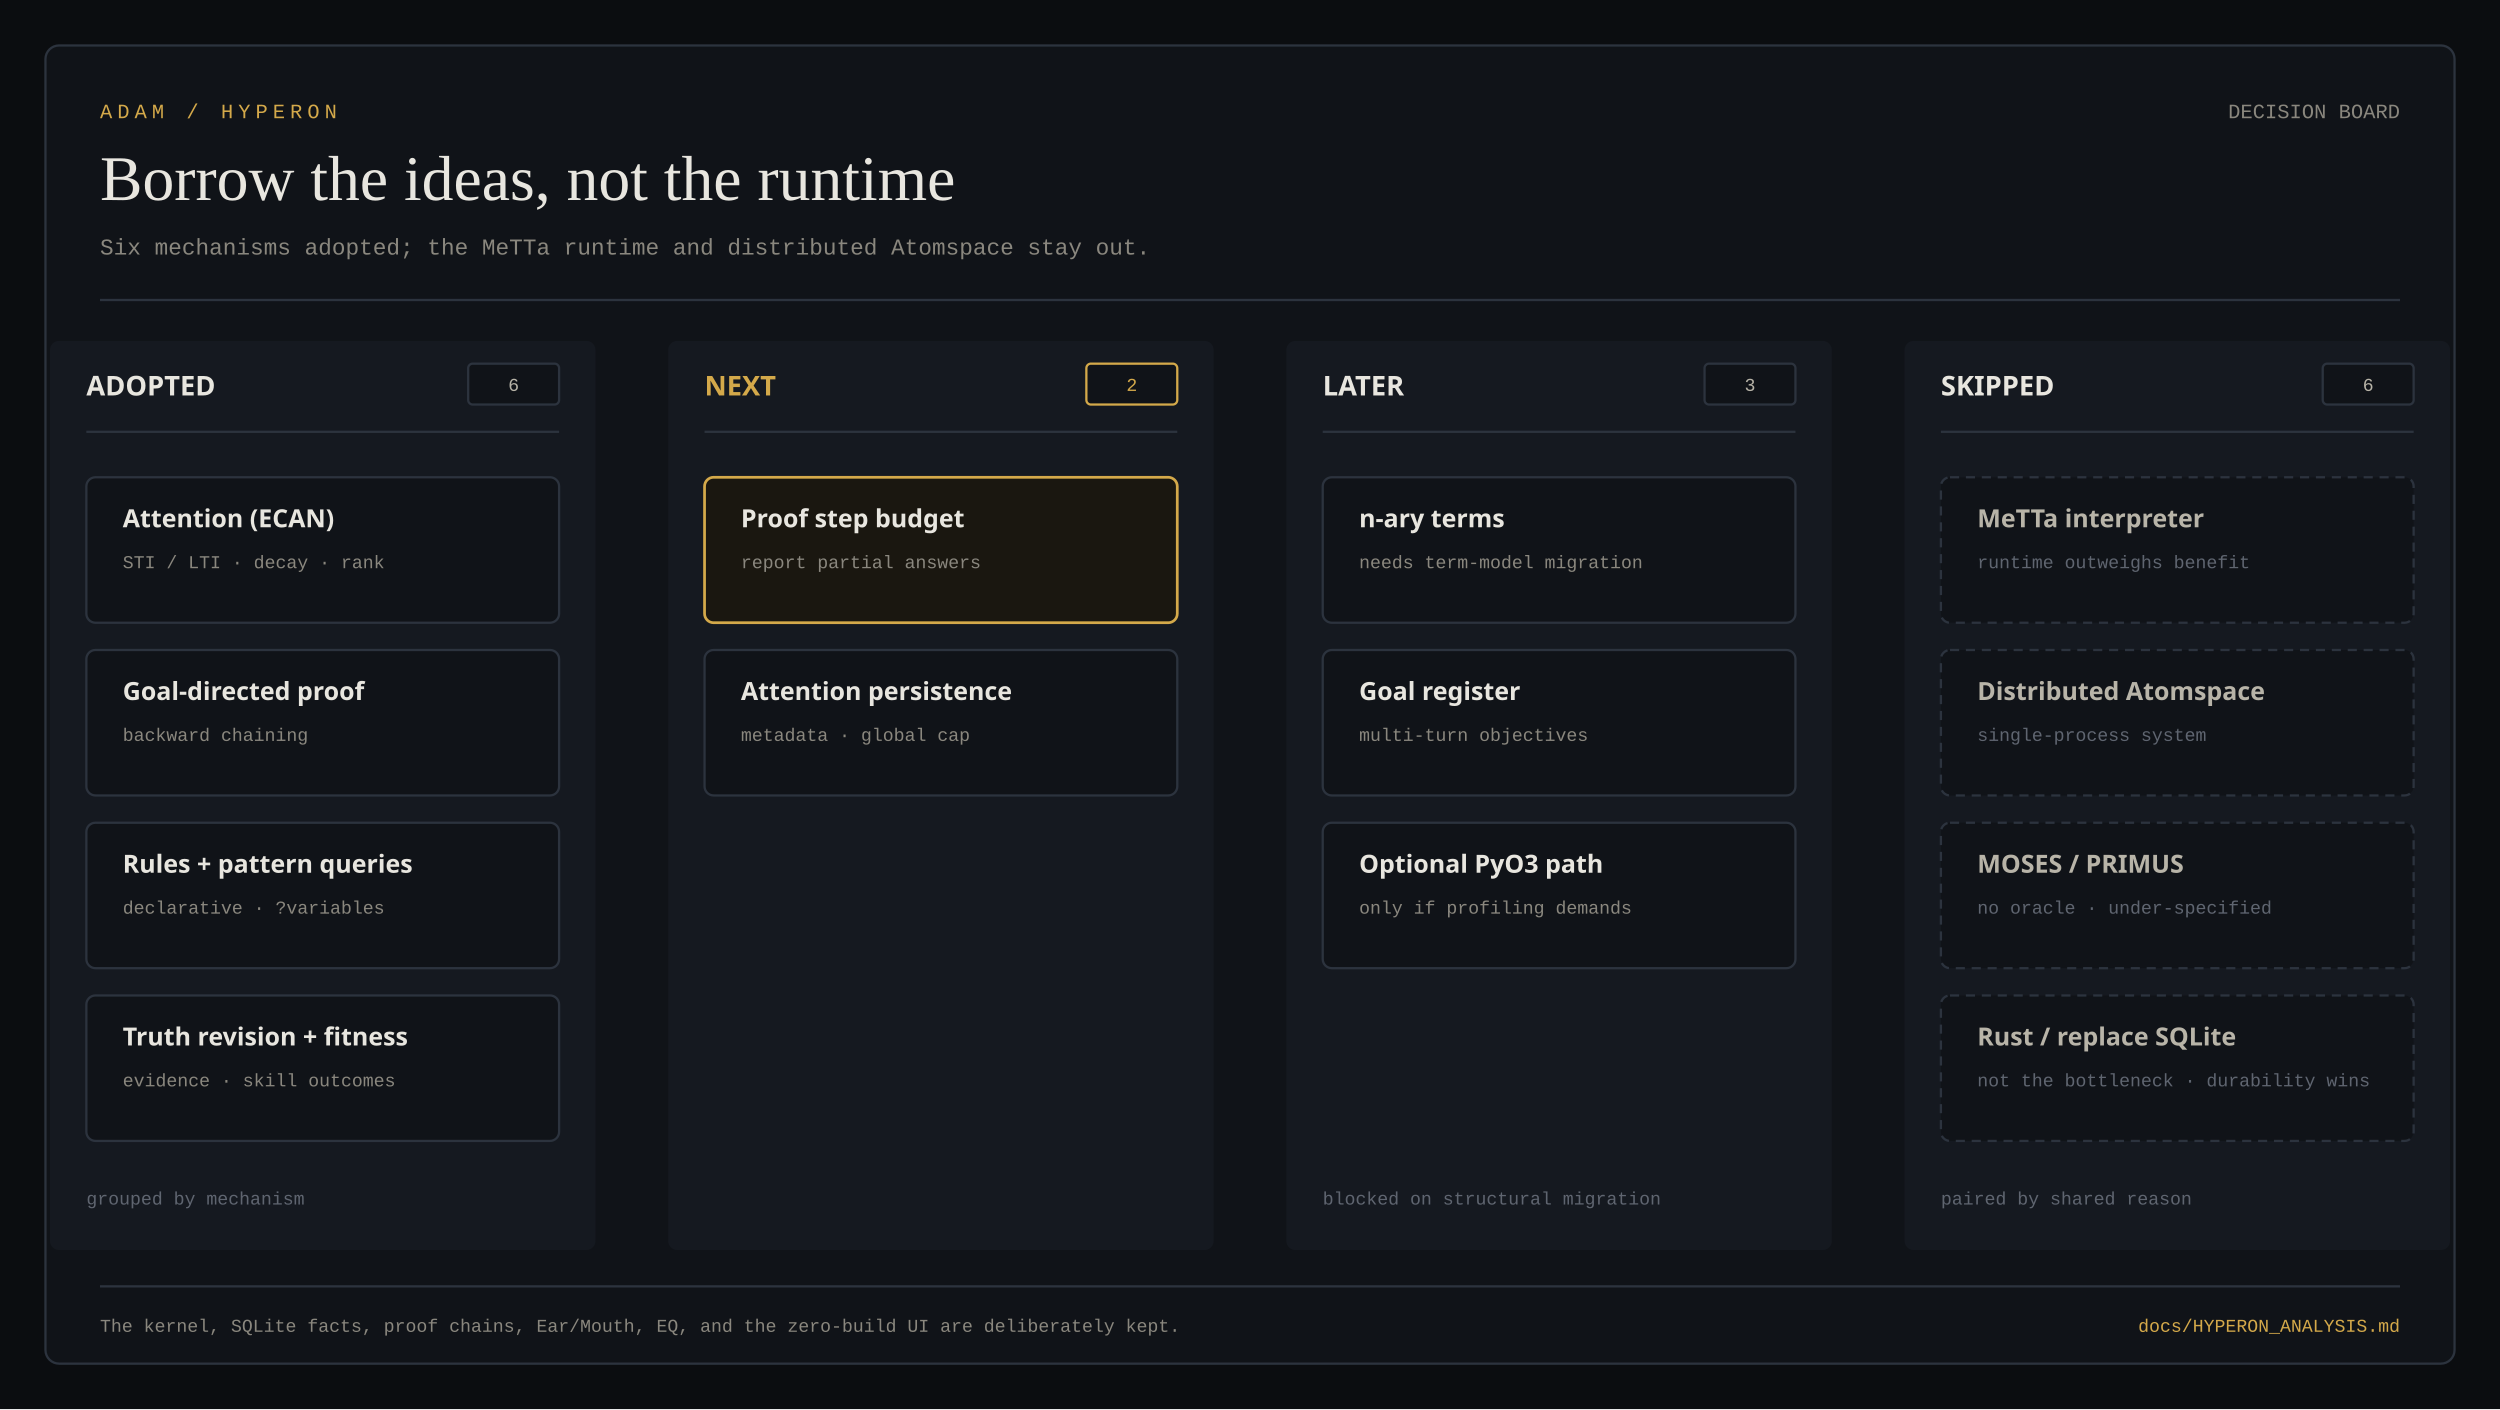
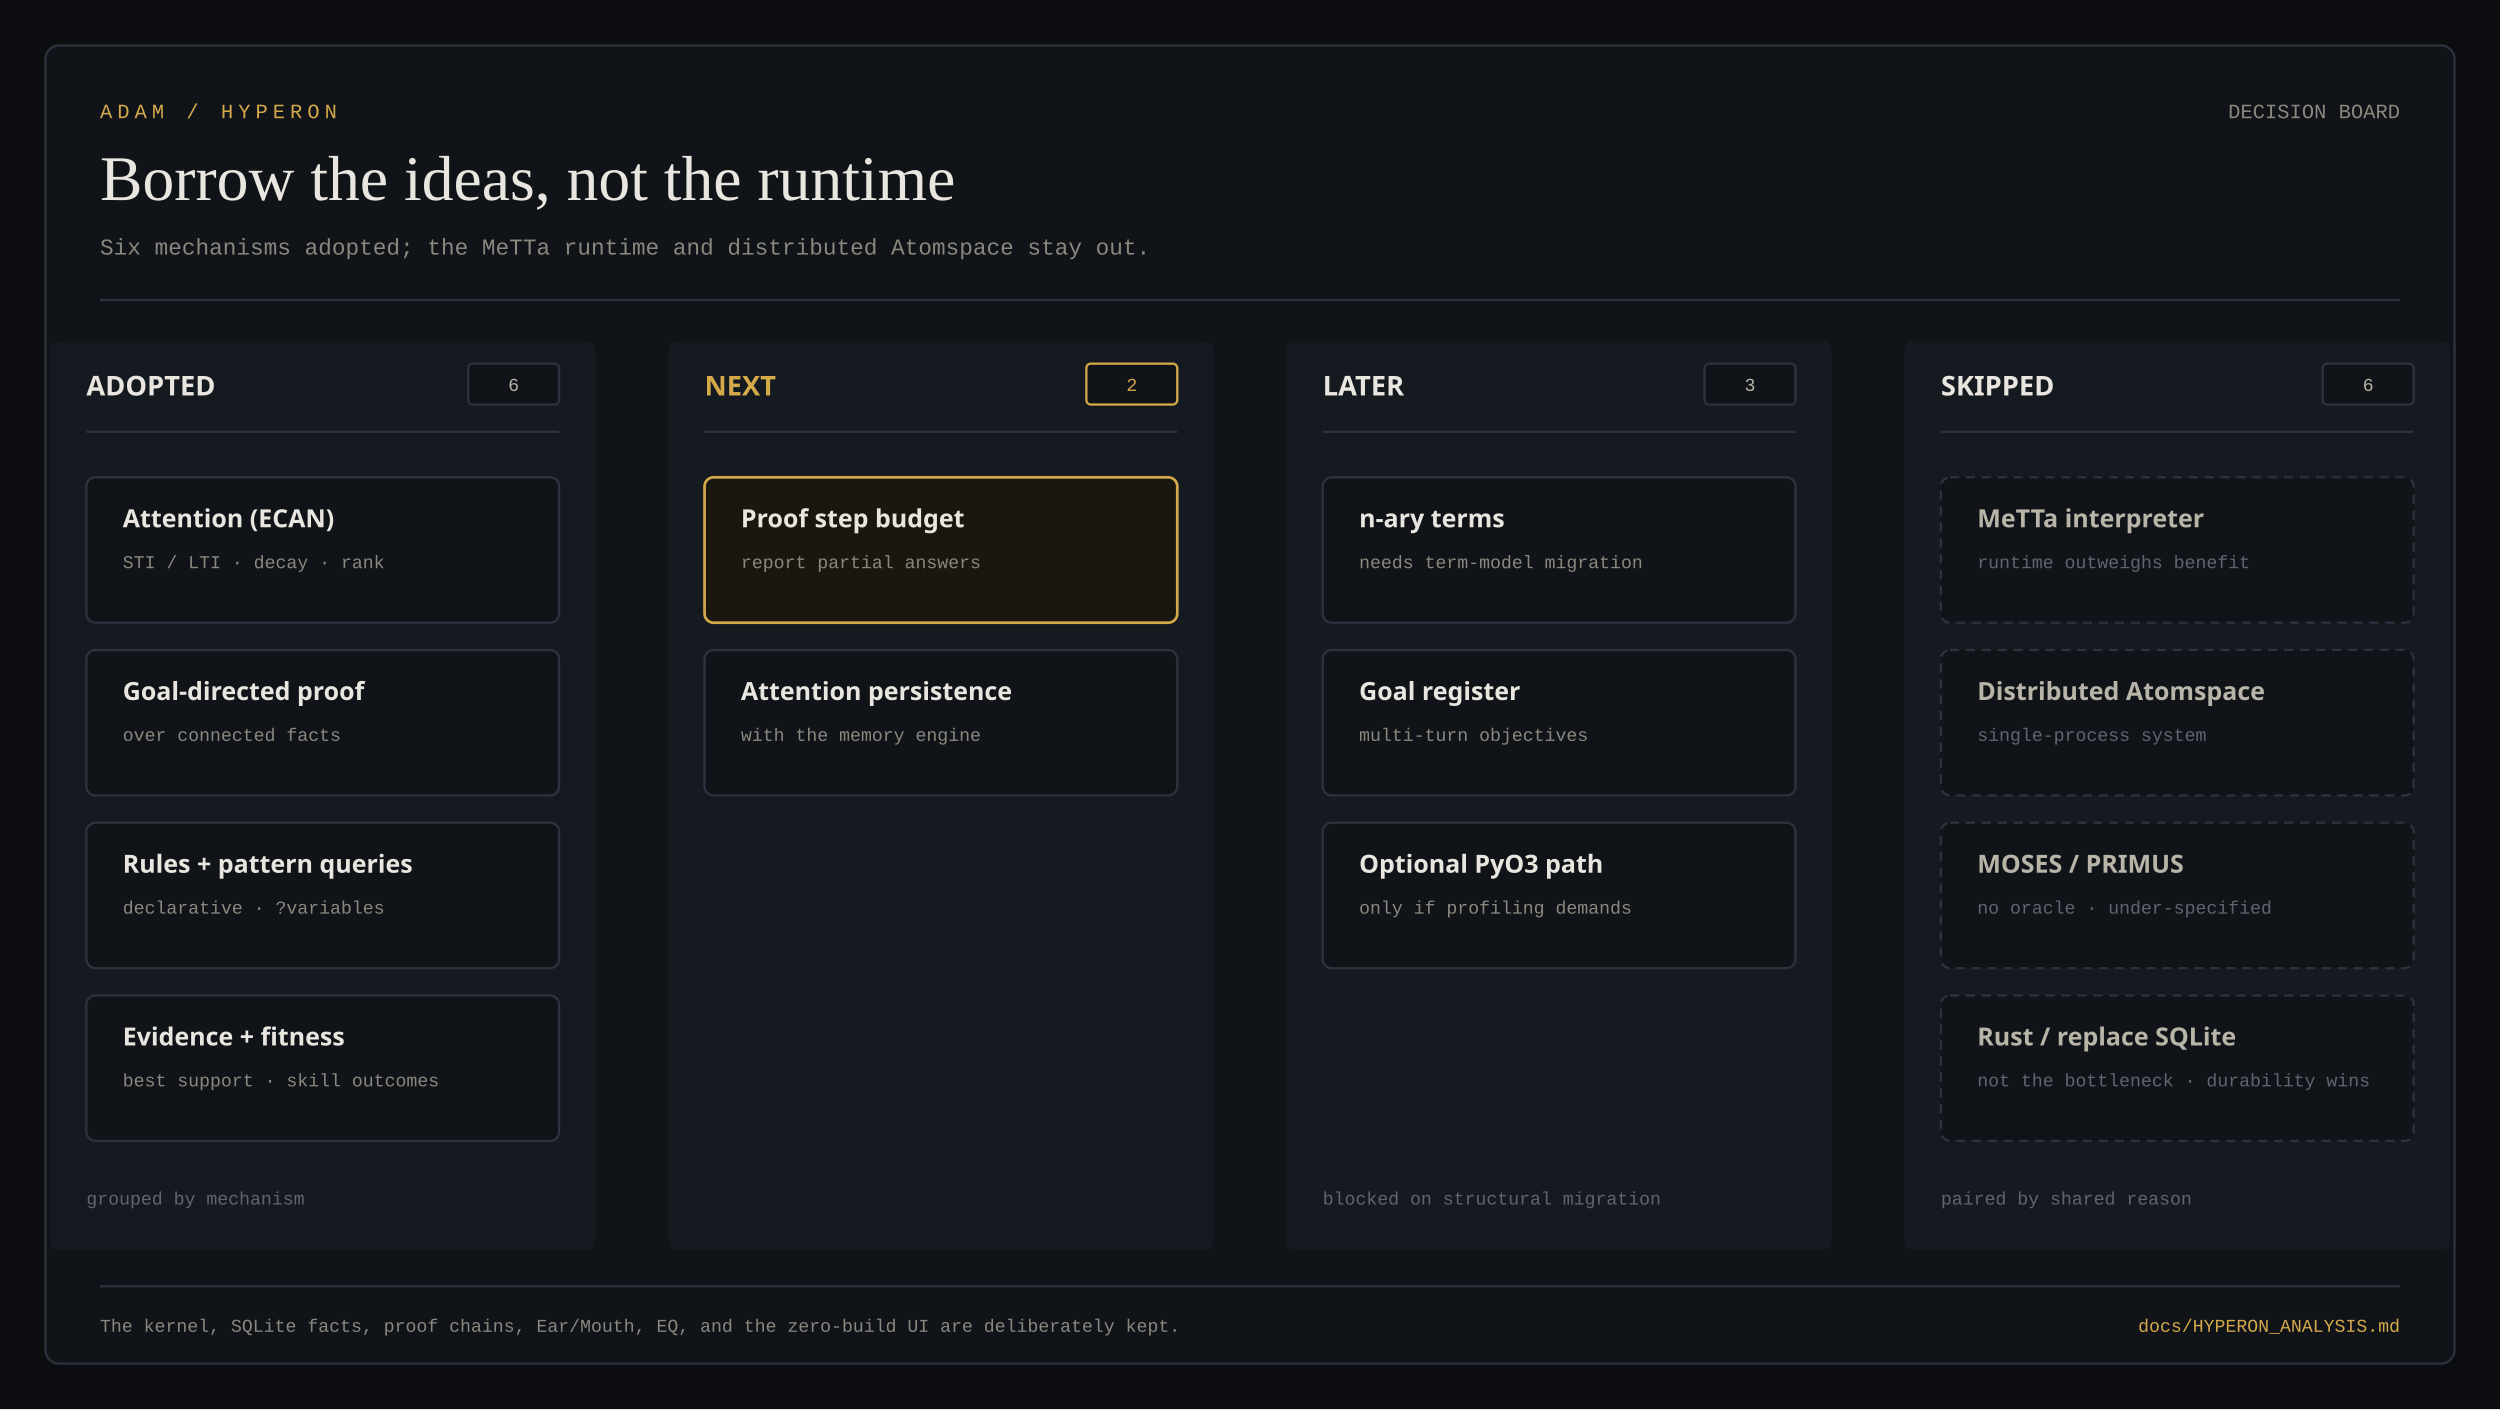
<svg xmlns="http://www.w3.org/2000/svg" viewBox="0 0 1100 620" role="img" aria-labelledby="kan-title kan-desc">
  <rect width="1100" height="620" fill="#0b0d10" />
  <rect x="20" y="20" width="1060" height="580" rx="6" fill="#101318" stroke="#2c333e" />
  <g font-family="'IBM Plex Mono', 'Courier New', monospace">
    <text x="44" y="52" font-size="9" letter-spacing="2.2" fill="#d4a94a">ADAM / HYPERON</text>
    <text x="1056" y="52" font-size="9" text-anchor="end" fill="#8a877e">DECISION BOARD</text>
  </g>
  <text x="44" y="88" font-family="'Cinzel', 'Times New Roman', serif" font-size="28" fill="#e8e6df">Borrow the ideas, not the runtime</text>
  <text x="44" y="112" font-family="'IBM Plex Mono', 'Courier New', monospace" font-size="10" fill="#8a877e">Six mechanisms adopted; the MeTTa runtime and distributed Atomspace stay out.</text>
  <line x1="44" y1="132" x2="1056" y2="132" stroke="#2c333e" />
  <g font-family="'Oswald', 'Arial Narrow', sans-serif">
    <rect x="22" y="150" width="240" height="400" rx="4" fill="#151920" />
    <rect x="294" y="150" width="240" height="400" rx="4" fill="#151920" />
    <rect x="566" y="150" width="240" height="400" rx="4" fill="#151920" />
    <rect x="838" y="150" width="240" height="400" rx="4" fill="#151920" />
  </g>
  <g font-family="'Oswald', 'Arial Narrow', sans-serif" font-size="12" font-weight="600" fill="#e8e6df">
    <text x="38" y="174">ADOPTED</text>
    <text x="310" y="174" fill="#d4a94a">NEXT</text>
    <text x="582" y="174">LATER</text>
    <text x="854" y="174">SKIPPED</text>
  </g>
  <g font-family="'IBM Plex Mono', 'Courier New', monospace" font-size="8">
    <rect x="206" y="160" width="40" height="18" rx="2" fill="#101318" stroke="#2c333e" />
    <text x="226" y="172" text-anchor="middle" fill="#b8b4a8">6</text>
    <rect x="478" y="160" width="40" height="18" rx="2" fill="#101318" stroke="#d4a94a" />
    <text x="498" y="172" text-anchor="middle" fill="#d4a94a">2</text>
    <rect x="750" y="160" width="40" height="18" rx="2" fill="#101318" stroke="#2c333e" />
    <text x="770" y="172" text-anchor="middle" fill="#b8b4a8">3</text>
    <rect x="1022" y="160" width="40" height="18" rx="2" fill="#101318" stroke="#2c333e" />
    <text x="1042" y="172" text-anchor="middle" fill="#b8b4a8">6</text>
  </g>
  <g stroke="#2c333e">
    <line x1="38" y1="190" x2="246" y2="190" />
    <line x1="310" y1="190" x2="518" y2="190" />
    <line x1="582" y1="190" x2="790" y2="190" />
    <line x1="854" y1="190" x2="1062" y2="190" />
  </g>
  <g font-family="'Oswald', 'Arial Narrow', sans-serif">
    <rect x="38" y="210" width="208" height="64" rx="4" fill="#101318" stroke="#2c333e" />
    <text x="54" y="232" font-size="11" font-weight="600" fill="#e8e6df">Attention (ECAN)</text>
    <text x="54" y="250" font-family="'IBM Plex Mono', 'Courier New', monospace" font-size="8" fill="#8a877e">STI / LTI · decay · rank</text>
    <rect x="38" y="286" width="208" height="64" rx="4" fill="#101318" stroke="#2c333e" />
    <text x="54" y="308" font-size="11" font-weight="600" fill="#e8e6df">Goal-directed proof</text>
-     <text x="54" y="326" font-family="'IBM Plex Mono', 'Courier New', monospace" font-size="8" fill="#8a877e">backward chaining</text>
+     <text x="54" y="326" font-family="'IBM Plex Mono', 'Courier New', monospace" font-size="8" fill="#8a877e">over connected facts</text>
    <rect x="38" y="362" width="208" height="64" rx="4" fill="#101318" stroke="#2c333e" />
    <text x="54" y="384" font-size="11" font-weight="600" fill="#e8e6df">Rules + pattern queries</text>
    <text x="54" y="402" font-family="'IBM Plex Mono', 'Courier New', monospace" font-size="8" fill="#8a877e">declarative · ?variables</text>
    <rect x="38" y="438" width="208" height="64" rx="4" fill="#101318" stroke="#2c333e" />
-     <text x="54" y="460" font-size="11" font-weight="600" fill="#e8e6df">Truth revision + fitness</text>
-     <text x="54" y="478" font-family="'IBM Plex Mono', 'Courier New', monospace" font-size="8" fill="#8a877e">evidence · skill outcomes</text>
+     <text x="54" y="460" font-size="11" font-weight="600" fill="#e8e6df">Evidence + fitness</text>
+     <text x="54" y="478" font-family="'IBM Plex Mono', 'Courier New', monospace" font-size="8" fill="#8a877e">best support · skill outcomes</text>
    <rect x="310" y="210" width="208" height="64" rx="4" fill="#1a1710" stroke="#d4a94a" stroke-width="1.2" />
    <text x="326" y="232" font-size="11" font-weight="600" fill="#e8e6df">Proof step budget</text>
    <text x="326" y="250" font-family="'IBM Plex Mono', 'Courier New', monospace" font-size="8" fill="#8a877e">report partial answers</text>
    <rect x="310" y="286" width="208" height="64" rx="4" fill="#101318" stroke="#2c333e" />
    <text x="326" y="308" font-size="11" font-weight="600" fill="#e8e6df">Attention persistence</text>
-     <text x="326" y="326" font-family="'IBM Plex Mono', 'Courier New', monospace" font-size="8" fill="#8a877e">metadata · global cap</text>
+     <text x="326" y="326" font-family="'IBM Plex Mono', 'Courier New', monospace" font-size="8" fill="#8a877e">with the memory engine</text>
    <rect x="582" y="210" width="208" height="64" rx="4" fill="#101318" stroke="#2c333e" />
    <text x="598" y="232" font-size="11" font-weight="600" fill="#e8e6df">n-ary terms</text>
    <text x="598" y="250" font-family="'IBM Plex Mono', 'Courier New', monospace" font-size="8" fill="#8a877e">needs term-model migration</text>
    <rect x="582" y="286" width="208" height="64" rx="4" fill="#101318" stroke="#2c333e" />
    <text x="598" y="308" font-size="11" font-weight="600" fill="#e8e6df">Goal register</text>
    <text x="598" y="326" font-family="'IBM Plex Mono', 'Courier New', monospace" font-size="8" fill="#8a877e">multi-turn objectives</text>
    <rect x="582" y="362" width="208" height="64" rx="4" fill="#101318" stroke="#2c333e" />
    <text x="598" y="384" font-size="11" font-weight="600" fill="#e8e6df">Optional PyO3 path</text>
    <text x="598" y="402" font-family="'IBM Plex Mono', 'Courier New', monospace" font-size="8" fill="#8a877e">only if profiling demands</text>
    <rect x="854" y="210" width="208" height="64" rx="4" fill="#101318" stroke="#2c333e" stroke-dasharray="4,3" />
    <text x="870" y="232" font-size="11" font-weight="600" fill="#b8b4a8">MeTTa interpreter</text>
    <text x="870" y="250" font-family="'IBM Plex Mono', 'Courier New', monospace" font-size="8" fill="#5f6570">runtime outweighs benefit</text>
    <rect x="854" y="286" width="208" height="64" rx="4" fill="#101318" stroke="#2c333e" stroke-dasharray="4,3" />
    <text x="870" y="308" font-size="11" font-weight="600" fill="#b8b4a8">Distributed Atomspace</text>
    <text x="870" y="326" font-family="'IBM Plex Mono', 'Courier New', monospace" font-size="8" fill="#5f6570">single-process system</text>
    <rect x="854" y="362" width="208" height="64" rx="4" fill="#101318" stroke="#2c333e" stroke-dasharray="4,3" />
    <text x="870" y="384" font-size="11" font-weight="600" fill="#b8b4a8">MOSES / PRIMUS</text>
    <text x="870" y="402" font-family="'IBM Plex Mono', 'Courier New', monospace" font-size="8" fill="#5f6570">no oracle · under-specified</text>
    <rect x="854" y="438" width="208" height="64" rx="4" fill="#101318" stroke="#2c333e" stroke-dasharray="4,3" />
    <text x="870" y="460" font-size="11" font-weight="600" fill="#b8b4a8">Rust / replace SQLite</text>
    <text x="870" y="478" font-family="'IBM Plex Mono', 'Courier New', monospace" font-size="8" fill="#5f6570">not the bottleneck · durability wins</text>
  </g>
  <text x="38" y="530" font-family="'IBM Plex Mono', 'Courier New', monospace" font-size="8" fill="#5f6570">grouped by mechanism</text>
  <text x="582" y="530" font-family="'IBM Plex Mono', 'Courier New', monospace" font-size="8" fill="#5f6570">blocked on structural migration</text>
  <text x="854" y="530" font-family="'IBM Plex Mono', 'Courier New', monospace" font-size="8" fill="#5f6570">paired by shared reason</text>
  <line x1="44" y1="566" x2="1056" y2="566" stroke="#2c333e" />
  <text x="44" y="586" font-family="'IBM Plex Mono', 'Courier New', monospace" font-size="8" fill="#8a877e">The kernel, SQLite facts, proof chains, Ear/Mouth, EQ, and the zero-build UI are deliberately kept.</text>
  <text x="1056" y="586" text-anchor="end" font-family="'IBM Plex Mono', 'Courier New', monospace" font-size="8" fill="#d4a94a">docs/HYPERON_ANALYSIS.md</text>
</svg>
